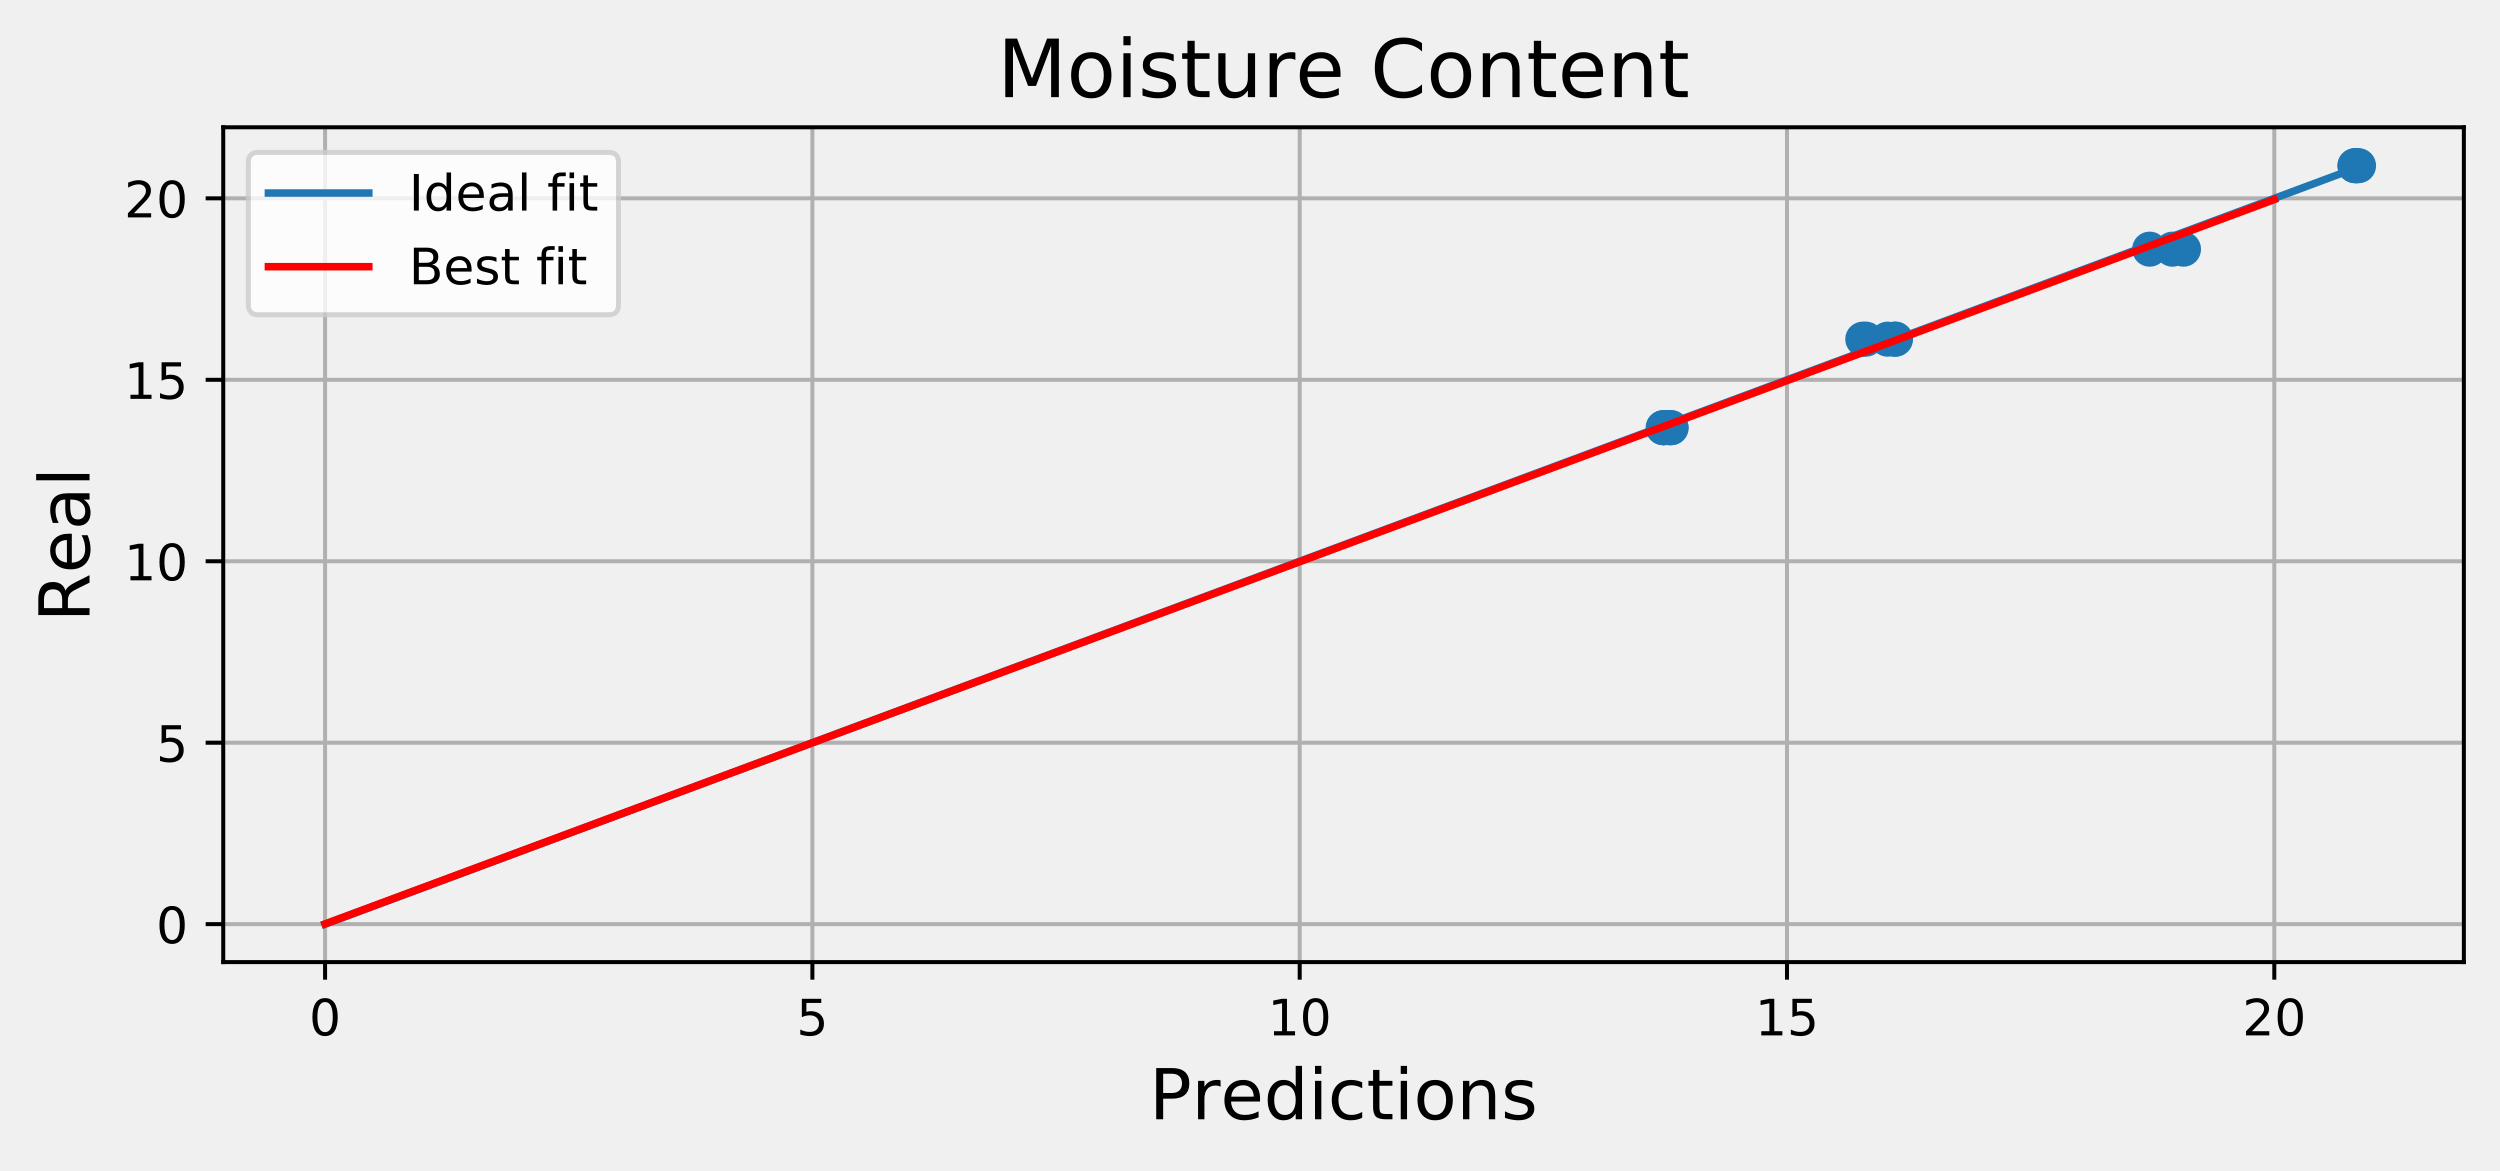
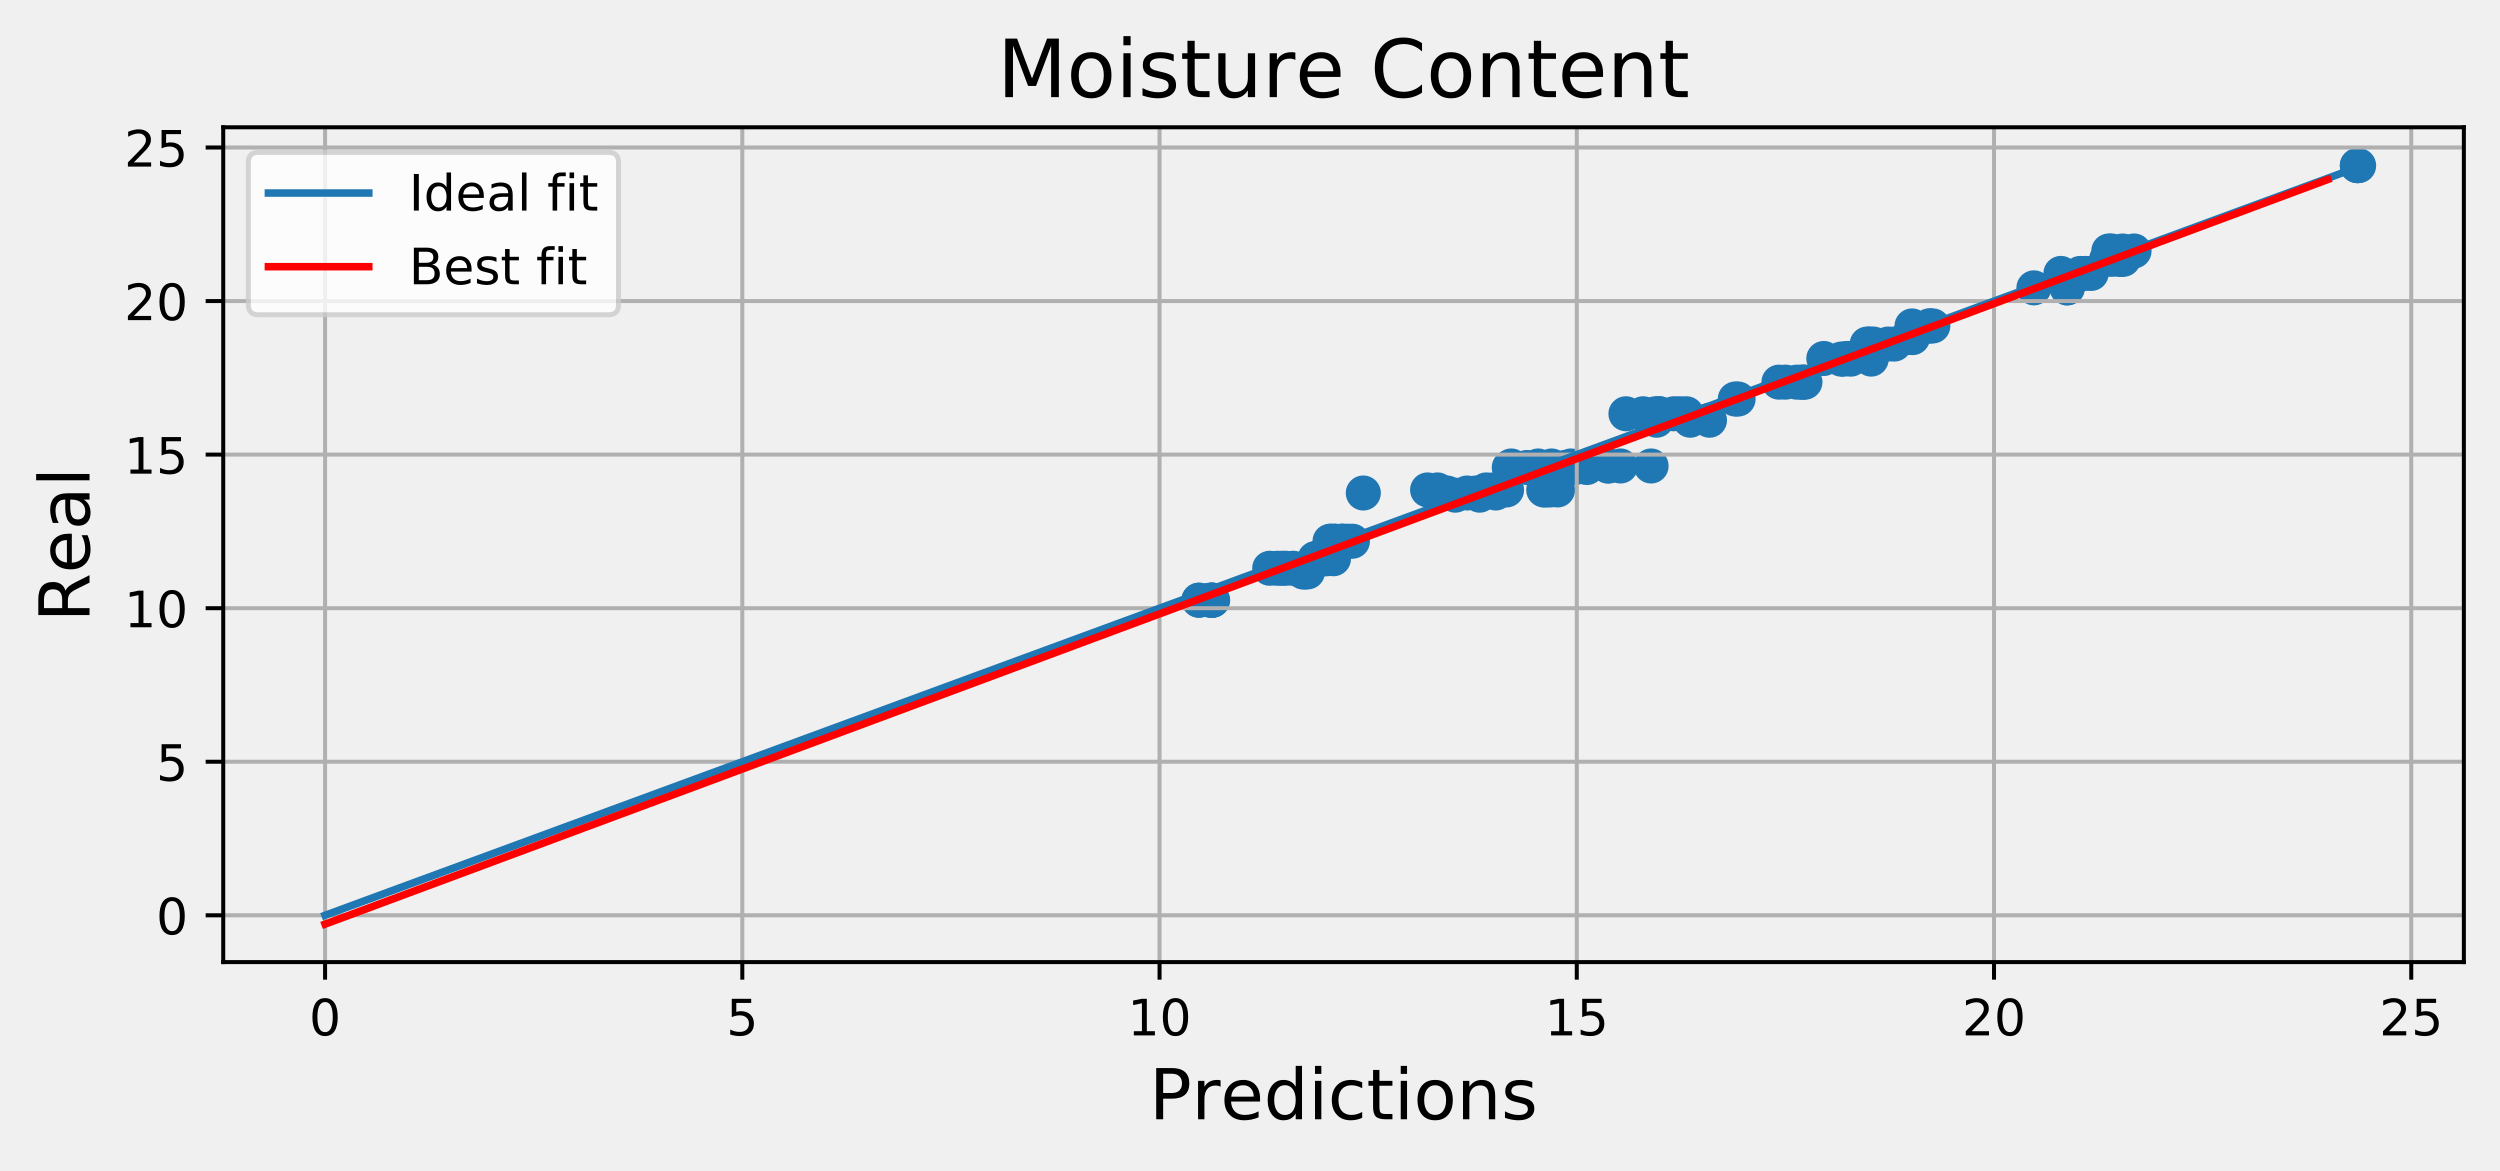
<svg xmlns="http://www.w3.org/2000/svg" xmlns:xlink="http://www.w3.org/1999/xlink" height="233.105pt" version="1.1" viewBox="0 0 498.074 233.105" width="498.074pt">
  <defs>
    <style type="text/css">
*{stroke-linecap:butt;stroke-linejoin:round;}
  </style>
  </defs>
  <g id="figure_1">
    <g id="patch_1">
      <path d="M 0 233.105  L 498.074 233.105  L 498.074 0  L 0 0  z " style="fill:none;" />
    </g>
    <g id="axes_1">
      <g id="patch_2">
        <path d="M 44.474 191.678  L 490.874 191.678  L 490.874 25.358  L 44.474 25.358  z " style="fill:none;" />
      </g>
      <g id="PathCollection_1">
        <defs>
-           <path d="M 0 3  C 0.796 3 1.559 2.684 2.121 2.121  C 2.684 1.559 3 0.796 3 0  C 3 -0.796 2.684 -1.559 2.121 -2.121  C 1.559 -2.684 0.796 -3 0 -3  C -0.796 -3 -1.559 -2.684 -2.121 -2.121  C -2.684 -1.559 -3 -0.796 -3 0  C -3 0.796 -2.684 1.559 -2.121 2.121  C -1.559 2.684 -0.796 3 0 3  z " id="m836389b87c" style="stroke:#1f77b4;" />
+           <path d="M 0 3  C 0.796 3 1.559 2.684 2.121 2.121  C 2.684 1.559 3 0.796 3 0  C 3 -0.796 2.684 -1.559 2.121 -2.121  C 1.559 -2.684 0.796 -3 0 -3  C -0.796 -3 -1.559 -2.684 -2.121 -2.121  C -2.684 -1.559 -3 -0.796 -3 0  C -3 0.796 -2.684 1.559 -2.121 2.121  C -1.559 2.684 -0.796 3 0 3  z " id="mac911f0e7f" style="stroke:#1f77b4;" />
        </defs>
-         <g clip-path="url(#p701a303191)">
-           <use style="fill:#1f77b4;stroke:#1f77b4;" x="376.066" xlink:href="#m836389b87c" y="67.571" />
-           <use style="fill:#1f77b4;stroke:#1f77b4;" x="371.751" xlink:href="#m836389b87c" y="67.571" />
-           <use style="fill:#1f77b4;stroke:#1f77b4;" x="331.427" xlink:href="#m836389b87c" y="85.212" />
-           <use style="fill:#1f77b4;stroke:#1f77b4;" x="371.126" xlink:href="#m836389b87c" y="67.571" />
-           <use style="fill:#1f77b4;stroke:#1f77b4;" x="331.491" xlink:href="#m836389b87c" y="85.212" />
-           <use style="fill:#1f77b4;stroke:#1f77b4;" x="432.794" xlink:href="#m836389b87c" y="49.64" />
-           <use style="fill:#1f77b4;stroke:#1f77b4;" x="428.282" xlink:href="#m836389b87c" y="49.64" />
-           <use style="fill:#1f77b4;stroke:#1f77b4;" x="332.452" xlink:href="#m836389b87c" y="85.212" />
-           <use style="fill:#1f77b4;stroke:#1f77b4;" x="377.517" xlink:href="#m836389b87c" y="67.571" />
-           <use style="fill:#1f77b4;stroke:#1f77b4;" x="469.555" xlink:href="#m836389b87c" y="33.011" />
-           <use style="fill:#1f77b4;stroke:#1f77b4;" x="331.35" xlink:href="#m836389b87c" y="85.212" />
-           <use style="fill:#1f77b4;stroke:#1f77b4;" x="435.016" xlink:href="#m836389b87c" y="49.64" />
-           <use style="fill:#1f77b4;stroke:#1f77b4;" x="332.919" xlink:href="#m836389b87c" y="85.212" />
-           <use style="fill:#1f77b4;stroke:#1f77b4;" x="377.645" xlink:href="#m836389b87c" y="67.571" />
-           <use style="fill:#1f77b4;stroke:#1f77b4;" x="469.163" xlink:href="#m836389b87c" y="33.011" />
-           <use style="fill:#1f77b4;stroke:#1f77b4;" x="469.223" xlink:href="#m836389b87c" y="33.011" />
-           <use style="fill:#1f77b4;stroke:#1f77b4;" x="469.888" xlink:href="#m836389b87c" y="33.011" />
-           <use style="fill:#1f77b4;stroke:#1f77b4;" x="332.907" xlink:href="#m836389b87c" y="85.212" />
+         <g clip-path="url(#pec7cb55c20)">
+           <use style="fill:#1f77b4;stroke:#1f77b4;" x="294.796" xlink:href="#mac911f0e7f" y="98.651" />
+           <use style="fill:#1f77b4;stroke:#1f77b4;" x="384.408" xlink:href="#mac911f0e7f" y="64.937" />
+           <use style="fill:#1f77b4;stroke:#1f77b4;" x="304.204" xlink:href="#mac911f0e7f" y="93.144" />
+           <use style="fill:#1f77b4;stroke:#1f77b4;" x="423.026" xlink:href="#mac911f0e7f" y="51.659" />
+           <use style="fill:#1f77b4;stroke:#1f77b4;" x="238.868" xlink:href="#mac911f0e7f" y="119.576" />
+           <use style="fill:#1f77b4;stroke:#1f77b4;" x="410.595" xlink:href="#mac911f0e7f" y="54.474" />
+           <use style="fill:#1f77b4;stroke:#1f77b4;" x="265.148" xlink:href="#mac911f0e7f" y="107.829" />
+           <use style="fill:#1f77b4;stroke:#1f77b4;" x="311.786" xlink:href="#mac911f0e7f" y="93.144" />
+           <use style="fill:#1f77b4;stroke:#1f77b4;" x="380.041" xlink:href="#mac911f0e7f" y="67.262" />
+           <use style="fill:#1f77b4;stroke:#1f77b4;" x="259.604" xlink:href="#mac911f0e7f" y="113.947" />
+           <use style="fill:#1f77b4;stroke:#1f77b4;" x="307.907" xlink:href="#mac911f0e7f" y="97.61" />
+           <use style="fill:#1f77b4;stroke:#1f77b4;" x="300.691" xlink:href="#mac911f0e7f" y="93.144" />
+           <use style="fill:#1f77b4;stroke:#1f77b4;" x="241.028" xlink:href="#mac911f0e7f" y="119.576" />
+           <use style="fill:#1f77b4;stroke:#1f77b4;" x="415.361" xlink:href="#mac911f0e7f" y="54.474" />
+           <use style="fill:#1f77b4;stroke:#1f77b4;" x="368.758" xlink:href="#mac911f0e7f" y="71.545" />
+           <use style="fill:#1f77b4;stroke:#1f77b4;" x="357.957" xlink:href="#mac911f0e7f" y="76.134" />
+           <use style="fill:#1f77b4;stroke:#1f77b4;" x="355.72" xlink:href="#mac911f0e7f" y="76.134" />
+           <use style="fill:#1f77b4;stroke:#1f77b4;" x="329.836" xlink:href="#mac911f0e7f" y="82.436" />
+           <use style="fill:#1f77b4;stroke:#1f77b4;" x="469.653" xlink:href="#mac911f0e7f" y="32.997" />
+           <use style="fill:#1f77b4;stroke:#1f77b4;" x="241.458" xlink:href="#mac911f0e7f" y="119.576" />
+           <use style="fill:#1f77b4;stroke:#1f77b4;" x="368.245" xlink:href="#mac911f0e7f" y="71.422" />
+           <use style="fill:#1f77b4;stroke:#1f77b4;" x="307.561" xlink:href="#mac911f0e7f" y="97.61" />
+           <use style="fill:#1f77b4;stroke:#1f77b4;" x="262.168" xlink:href="#mac911f0e7f" y="111.316" />
+           <use style="fill:#1f77b4;stroke:#1f77b4;" x="263.896" xlink:href="#mac911f0e7f" y="111.316" />
+           <use style="fill:#1f77b4;stroke:#1f77b4;" x="297.534" xlink:href="#mac911f0e7f" y="97.61" />
+           <use style="fill:#1f77b4;stroke:#1f77b4;" x="257.626" xlink:href="#mac911f0e7f" y="113.213" />
+           <use style="fill:#1f77b4;stroke:#1f77b4;" x="312.966" xlink:href="#mac911f0e7f" y="92.838" />
+           <use style="fill:#1f77b4;stroke:#1f77b4;" x="268.588" xlink:href="#mac911f0e7f" y="107.829" />
+           <use style="fill:#1f77b4;stroke:#1f77b4;" x="265.85" xlink:href="#mac911f0e7f" y="107.829" />
+           <use style="fill:#1f77b4;stroke:#1f77b4;" x="334.648" xlink:href="#mac911f0e7f" y="82.436" />
+           <use style="fill:#1f77b4;stroke:#1f77b4;" x="385.077" xlink:href="#mac911f0e7f" y="64.937" />
+           <use style="fill:#1f77b4;stroke:#1f77b4;" x="366.811" xlink:href="#mac911f0e7f" y="71.545" />
+           <use style="fill:#1f77b4;stroke:#1f77b4;" x="238.867" xlink:href="#mac911f0e7f" y="119.576" />
+           <use style="fill:#1f77b4;stroke:#1f77b4;" x="312.2" xlink:href="#mac911f0e7f" y="93.144" />
+           <use style="fill:#1f77b4;stroke:#1f77b4;" x="340.578" xlink:href="#mac911f0e7f" y="83.721" />
+           <use style="fill:#1f77b4;stroke:#1f77b4;" x="254.481" xlink:href="#mac911f0e7f" y="113.213" />
+           <use style="fill:#1f77b4;stroke:#1f77b4;" x="261.978" xlink:href="#mac911f0e7f" y="111.316" />
+           <use style="fill:#1f77b4;stroke:#1f77b4;" x="322.856" xlink:href="#mac911f0e7f" y="92.838" />
+           <use style="fill:#1f77b4;stroke:#1f77b4;" x="284.42" xlink:href="#mac911f0e7f" y="97.61" />
+           <use style="fill:#1f77b4;stroke:#1f77b4;" x="267.184" xlink:href="#mac911f0e7f" y="107.829" />
+           <use style="fill:#1f77b4;stroke:#1f77b4;" x="310.308" xlink:href="#mac911f0e7f" y="97.61" />
+           <use style="fill:#1f77b4;stroke:#1f77b4;" x="241.466" xlink:href="#mac911f0e7f" y="119.576" />
+           <use style="fill:#1f77b4;stroke:#1f77b4;" x="265.669" xlink:href="#mac911f0e7f" y="111.316" />
+           <use style="fill:#1f77b4;stroke:#1f77b4;" x="368.091" xlink:href="#mac911f0e7f" y="71.422" />
+           <use style="fill:#1f77b4;stroke:#1f77b4;" x="263.497" xlink:href="#mac911f0e7f" y="111.316" />
+           <use style="fill:#1f77b4;stroke:#1f77b4;" x="266.038" xlink:href="#mac911f0e7f" y="107.829" />
+           <use style="fill:#1f77b4;stroke:#1f77b4;" x="241.469" xlink:href="#mac911f0e7f" y="119.576" />
+           <use style="fill:#1f77b4;stroke:#1f77b4;" x="371.993" xlink:href="#mac911f0e7f" y="68.547" />
+           <use style="fill:#1f77b4;stroke:#1f77b4;" x="320.495" xlink:href="#mac911f0e7f" y="92.838" />
+           <use style="fill:#1f77b4;stroke:#1f77b4;" x="259.883" xlink:href="#mac911f0e7f" y="113.947" />
+           <use style="fill:#1f77b4;stroke:#1f77b4;" x="422.521" xlink:href="#mac911f0e7f" y="51.659" />
+           <use style="fill:#1f77b4;stroke:#1f77b4;" x="328.942" xlink:href="#mac911f0e7f" y="92.838" />
+           <use style="fill:#1f77b4;stroke:#1f77b4;" x="288.274" xlink:href="#mac911f0e7f" y="98.222" />
+           <use style="fill:#1f77b4;stroke:#1f77b4;" x="469.65" xlink:href="#mac911f0e7f" y="32.997" />
+           <use style="fill:#1f77b4;stroke:#1f77b4;" x="414.447" xlink:href="#mac911f0e7f" y="54.474" />
+           <use style="fill:#1f77b4;stroke:#1f77b4;" x="316.16" xlink:href="#mac911f0e7f" y="93.144" />
+           <use style="fill:#1f77b4;stroke:#1f77b4;" x="309.131" xlink:href="#mac911f0e7f" y="92.838" />
+           <use style="fill:#1f77b4;stroke:#1f77b4;" x="330.624" xlink:href="#mac911f0e7f" y="82.436" />
+           <use style="fill:#1f77b4;stroke:#1f77b4;" x="313.812" xlink:href="#mac911f0e7f" y="93.144" />
+           <use style="fill:#1f77b4;stroke:#1f77b4;" x="260.498" xlink:href="#mac911f0e7f" y="113.947" />
+           <use style="fill:#1f77b4;stroke:#1f77b4;" x="320.324" xlink:href="#mac911f0e7f" y="92.838" />
+           <use style="fill:#1f77b4;stroke:#1f77b4;" x="271.61" xlink:href="#mac911f0e7f" y="98.222" />
+           <use style="fill:#1f77b4;stroke:#1f77b4;" x="363.357" xlink:href="#mac911f0e7f" y="71.422" />
+           <use style="fill:#1f77b4;stroke:#1f77b4;" x="405.215" xlink:href="#mac911f0e7f" y="57.349" />
+           <use style="fill:#1f77b4;stroke:#1f77b4;" x="373.24" xlink:href="#mac911f0e7f" y="68.547" />
+           <use style="fill:#1f77b4;stroke:#1f77b4;" x="411.899" xlink:href="#mac911f0e7f" y="57.349" />
+           <use style="fill:#1f77b4;stroke:#1f77b4;" x="422.363" xlink:href="#mac911f0e7f" y="51.659" />
+           <use style="fill:#1f77b4;stroke:#1f77b4;" x="300.148" xlink:href="#mac911f0e7f" y="97.61" />
+           <use style="fill:#1f77b4;stroke:#1f77b4;" x="330.555" xlink:href="#mac911f0e7f" y="82.436" />
+           <use style="fill:#1f77b4;stroke:#1f77b4;" x="411.815" xlink:href="#mac911f0e7f" y="57.349" />
+           <use style="fill:#1f77b4;stroke:#1f77b4;" x="308.835" xlink:href="#mac911f0e7f" y="93.144" />
+           <use style="fill:#1f77b4;stroke:#1f77b4;" x="422.889" xlink:href="#mac911f0e7f" y="50.007" />
+           <use style="fill:#1f77b4;stroke:#1f77b4;" x="292.286" xlink:href="#mac911f0e7f" y="98.222" />
+           <use style="fill:#1f77b4;stroke:#1f77b4;" x="416.628" xlink:href="#mac911f0e7f" y="54.474" />
+           <use style="fill:#1f77b4;stroke:#1f77b4;" x="252.964" xlink:href="#mac911f0e7f" y="113.213" />
+           <use style="fill:#1f77b4;stroke:#1f77b4;" x="256.165" xlink:href="#mac911f0e7f" y="113.213" />
+           <use style="fill:#1f77b4;stroke:#1f77b4;" x="297.997" xlink:href="#mac911f0e7f" y="98.222" />
+           <use style="fill:#1f77b4;stroke:#1f77b4;" x="330.041" xlink:href="#mac911f0e7f" y="83.721" />
+           <use style="fill:#1f77b4;stroke:#1f77b4;" x="420.869" xlink:href="#mac911f0e7f" y="51.659" />
+           <use style="fill:#1f77b4;stroke:#1f77b4;" x="262.126" xlink:href="#mac911f0e7f" y="111.316" />
+           <use style="fill:#1f77b4;stroke:#1f77b4;" x="264.976" xlink:href="#mac911f0e7f" y="107.829" />
+           <use style="fill:#1f77b4;stroke:#1f77b4;" x="359.598" xlink:href="#mac911f0e7f" y="76.134" />
+           <use style="fill:#1f77b4;stroke:#1f77b4;" x="381.042" xlink:href="#mac911f0e7f" y="67.262" />
+           <use style="fill:#1f77b4;stroke:#1f77b4;" x="296.107" xlink:href="#mac911f0e7f" y="97.61" />
+           <use style="fill:#1f77b4;stroke:#1f77b4;" x="323.934" xlink:href="#mac911f0e7f" y="82.436" />
+           <use style="fill:#1f77b4;stroke:#1f77b4;" x="289.942" xlink:href="#mac911f0e7f" y="98.651" />
+           <use style="fill:#1f77b4;stroke:#1f77b4;" x="241.6" xlink:href="#mac911f0e7f" y="119.576" />
+           <use style="fill:#1f77b4;stroke:#1f77b4;" x="306.442" xlink:href="#mac911f0e7f" y="92.838" />
+           <use style="fill:#1f77b4;stroke:#1f77b4;" x="287.124" xlink:href="#mac911f0e7f" y="98.222" />
+           <use style="fill:#1f77b4;stroke:#1f77b4;" x="377.4" xlink:href="#mac911f0e7f" y="68.547" />
+           <use style="fill:#1f77b4;stroke:#1f77b4;" x="425.166" xlink:href="#mac911f0e7f" y="50.007" />
+           <use style="fill:#1f77b4;stroke:#1f77b4;" x="262.511" xlink:href="#mac911f0e7f" y="111.316" />
+           <use style="fill:#1f77b4;stroke:#1f77b4;" x="264.452" xlink:href="#mac911f0e7f" y="111.316" />
+           <use style="fill:#1f77b4;stroke:#1f77b4;" x="419.702" xlink:href="#mac911f0e7f" y="51.659" />
+           <use style="fill:#1f77b4;stroke:#1f77b4;" x="263.556" xlink:href="#mac911f0e7f" y="111.316" />
+           <use style="fill:#1f77b4;stroke:#1f77b4;" x="469.905" xlink:href="#mac911f0e7f" y="32.997" />
+           <use style="fill:#1f77b4;stroke:#1f77b4;" x="384.454" xlink:href="#mac911f0e7f" y="64.937" />
+           <use style="fill:#1f77b4;stroke:#1f77b4;" x="346.277" xlink:href="#mac911f0e7f" y="79.499" />
+           <use style="fill:#1f77b4;stroke:#1f77b4;" x="294.091" xlink:href="#mac911f0e7f" y="98.222" />
+           <use style="fill:#1f77b4;stroke:#1f77b4;" x="267.424" xlink:href="#mac911f0e7f" y="107.829" />
+           <use style="fill:#1f77b4;stroke:#1f77b4;" x="420.676" xlink:href="#mac911f0e7f" y="50.007" />
+           <use style="fill:#1f77b4;stroke:#1f77b4;" x="308.905" xlink:href="#mac911f0e7f" y="97.61" />
+           <use style="fill:#1f77b4;stroke:#1f77b4;" x="372.467" xlink:href="#mac911f0e7f" y="68.547" />
+           <use style="fill:#1f77b4;stroke:#1f77b4;" x="301.088" xlink:href="#mac911f0e7f" y="92.838" />
+           <use style="fill:#1f77b4;stroke:#1f77b4;" x="345.718" xlink:href="#mac911f0e7f" y="79.499" />
+           <use style="fill:#1f77b4;stroke:#1f77b4;" x="420.142" xlink:href="#mac911f0e7f" y="50.007" />
+           <use style="fill:#1f77b4;stroke:#1f77b4;" x="327.351" xlink:href="#mac911f0e7f" y="82.436" />
+           <use style="fill:#1f77b4;stroke:#1f77b4;" x="359.283" xlink:href="#mac911f0e7f" y="76.134" />
+           <use style="fill:#1f77b4;stroke:#1f77b4;" x="286.4" xlink:href="#mac911f0e7f" y="97.61" />
+           <use style="fill:#1f77b4;stroke:#1f77b4;" x="269.444" xlink:href="#mac911f0e7f" y="107.829" />
+           <use style="fill:#1f77b4;stroke:#1f77b4;" x="367.305" xlink:href="#mac911f0e7f" y="71.545" />
+           <use style="fill:#1f77b4;stroke:#1f77b4;" x="376.15" xlink:href="#mac911f0e7f" y="68.547" />
+           <use style="fill:#1f77b4;stroke:#1f77b4;" x="267.784" xlink:href="#mac911f0e7f" y="107.829" />
+           <use style="fill:#1f77b4;stroke:#1f77b4;" x="354.421" xlink:href="#mac911f0e7f" y="76.134" />
+           <use style="fill:#1f77b4;stroke:#1f77b4;" x="358.935" xlink:href="#mac911f0e7f" y="76.134" />
+           <use style="fill:#1f77b4;stroke:#1f77b4;" x="372.796" xlink:href="#mac911f0e7f" y="71.545" />
+           <use style="fill:#1f77b4;stroke:#1f77b4;" x="335.977" xlink:href="#mac911f0e7f" y="82.436" />
+           <use style="fill:#1f77b4;stroke:#1f77b4;" x="255.433" xlink:href="#mac911f0e7f" y="113.213" />
+           <use style="fill:#1f77b4;stroke:#1f77b4;" x="336.734" xlink:href="#mac911f0e7f" y="83.721" />
+           <use style="fill:#1f77b4;stroke:#1f77b4;" x="333.471" xlink:href="#mac911f0e7f" y="82.436" />
+           <use style="fill:#1f77b4;stroke:#1f77b4;" x="380.932" xlink:href="#mac911f0e7f" y="64.937" />
        </g>
      </g>
      <g id="matplotlib.axis_1">
        <g id="xtick_1">
          <g id="line2d_1">
-             <path clip-path="url(#p701a303191)" d="M 64.765 191.678  L 64.765 25.358  " style="fill:none;stroke:#b0b0b0;stroke-linecap:square;stroke-width:0.8;" />
+             <path clip-path="url(#pec7cb55c20)" d="M 64.765 191.678  L 64.765 25.358  " style="fill:none;stroke:#b0b0b0;stroke-linecap:square;stroke-width:0.8;" />
          </g>
          <g id="line2d_2">
            <defs>
-               <path d="M 0 0  L 0 3.5  " id="m2ed259e91d" style="stroke:#000000;stroke-width:0.8;" />
-             </defs>
-             <g>
-               <use style="stroke:#000000;stroke-width:0.8;" x="64.765" xlink:href="#m2ed259e91d" y="191.678" />
+               <path d="M 0 0  L 0 3.5  " id="m4702dd2e65" style="stroke:#000000;stroke-width:0.8;" />
+             </defs>
+             <g>
+               <use style="stroke:#000000;stroke-width:0.8;" x="64.765" xlink:href="#m4702dd2e65" y="191.678" />
            </g>
          </g>
          <g id="text_1">
            <defs>
              <path d="M 31.781 66.406  Q 24.172 66.406 20.328 58.906  Q 16.5 51.422 16.5 36.375  Q 16.5 21.391 20.328 13.891  Q 24.172 6.391 31.781 6.391  Q 39.453 6.391 43.281 13.891  Q 47.125 21.391 47.125 36.375  Q 47.125 51.422 43.281 58.906  Q 39.453 66.406 31.781 66.406  z M 31.781 74.219  Q 44.047 74.219 50.516 64.516  Q 56.984 54.828 56.984 36.375  Q 56.984 17.969 50.516 8.266  Q 44.047 -1.422 31.781 -1.422  Q 19.531 -1.422 13.062 8.266  Q 6.594 17.969 6.594 36.375  Q 6.594 54.828 13.062 64.516  Q 19.531 74.219 31.781 74.219  z " id="DejaVuSans-48" />
            </defs>
            <g transform="translate(61.58403 206.2759)scale(0.1 -0.1)">
              <use xlink:href="#DejaVuSans-48" />
            </g>
          </g>
        </g>
        <g id="xtick_2">
          <g id="line2d_3">
-             <path clip-path="url(#p701a303191)" d="M 161.851 191.678  L 161.851 25.358  " style="fill:none;stroke:#b0b0b0;stroke-linecap:square;stroke-width:0.8;" />
+             <path clip-path="url(#pec7cb55c20)" d="M 147.891 191.678  L 147.891 25.358  " style="fill:none;stroke:#b0b0b0;stroke-linecap:square;stroke-width:0.8;" />
          </g>
          <g id="line2d_4">
            <g>
-               <use style="stroke:#000000;stroke-width:0.8;" x="161.851" xlink:href="#m2ed259e91d" y="191.678" />
+               <use style="stroke:#000000;stroke-width:0.8;" x="147.891" xlink:href="#m4702dd2e65" y="191.678" />
            </g>
          </g>
          <g id="text_2">
            <defs>
              <path d="M 10.797 72.906  L 49.516 72.906  L 49.516 64.594  L 19.828 64.594  L 19.828 46.734  Q 21.969 47.469 24.109 47.828  Q 26.266 48.188 28.422 48.188  Q 40.625 48.188 47.75 41.5  Q 54.891 34.812 54.891 23.391  Q 54.891 11.625 47.562 5.094  Q 40.234 -1.422 26.906 -1.422  Q 22.312 -1.422 17.547 -0.641  Q 12.797 0.141 7.719 1.703  L 7.719 11.625  Q 12.109 9.234 16.797 8.062  Q 21.484 6.891 26.703 6.891  Q 35.156 6.891 40.078 11.328  Q 45.016 15.766 45.016 23.391  Q 45.016 31 40.078 35.438  Q 35.156 39.891 26.703 39.891  Q 22.75 39.891 18.812 39.016  Q 14.891 38.141 10.797 36.281  z " id="DejaVuSans-53" />
            </defs>
-             <g transform="translate(158.6697 206.2759)scale(0.1 -0.1)">
+             <g transform="translate(144.7094 206.2759)scale(0.1 -0.1)">
              <use xlink:href="#DejaVuSans-53" />
            </g>
          </g>
        </g>
        <g id="xtick_3">
          <g id="line2d_5">
-             <path clip-path="url(#p701a303191)" d="M 258.937 191.678  L 258.937 25.358  " style="fill:none;stroke:#b0b0b0;stroke-linecap:square;stroke-width:0.8;" />
+             <path clip-path="url(#pec7cb55c20)" d="M 231.016 191.678  L 231.016 25.358  " style="fill:none;stroke:#b0b0b0;stroke-linecap:square;stroke-width:0.8;" />
          </g>
          <g id="line2d_6">
            <g>
-               <use style="stroke:#000000;stroke-width:0.8;" x="258.937" xlink:href="#m2ed259e91d" y="191.678" />
+               <use style="stroke:#000000;stroke-width:0.8;" x="231.016" xlink:href="#m4702dd2e65" y="191.678" />
            </g>
          </g>
          <g id="text_3">
            <defs>
              <path d="M 12.406 8.297  L 28.516 8.297  L 28.516 63.922  L 10.984 60.406  L 10.984 69.391  L 28.422 72.906  L 38.281 72.906  L 38.281 8.297  L 54.391 8.297  L 54.391 0  L 12.406 0  z " id="DejaVuSans-49" />
            </defs>
-             <g transform="translate(252.5742 206.2759)scale(0.1 -0.1)">
+             <g transform="translate(224.6536 206.2759)scale(0.1 -0.1)">
              <use xlink:href="#DejaVuSans-49" />
              <use x="63.623" xlink:href="#DejaVuSans-48" />
            </g>
          </g>
        </g>
        <g id="xtick_4">
          <g id="line2d_7">
-             <path clip-path="url(#p701a303191)" d="M 356.022 191.678  L 356.022 25.358  " style="fill:none;stroke:#b0b0b0;stroke-linecap:square;stroke-width:0.8;" />
+             <path clip-path="url(#pec7cb55c20)" d="M 314.141 191.678  L 314.141 25.358  " style="fill:none;stroke:#b0b0b0;stroke-linecap:square;stroke-width:0.8;" />
          </g>
          <g id="line2d_8">
            <g>
-               <use style="stroke:#000000;stroke-width:0.8;" x="356.022" xlink:href="#m2ed259e91d" y="191.678" />
+               <use style="stroke:#000000;stroke-width:0.8;" x="314.141" xlink:href="#m4702dd2e65" y="191.678" />
            </g>
          </g>
          <g id="text_4">
-             <g transform="translate(349.6599 206.2759)scale(0.1 -0.1)">
+             <g transform="translate(307.779 206.2759)scale(0.1 -0.1)">
              <use xlink:href="#DejaVuSans-49" />
              <use x="63.623" xlink:href="#DejaVuSans-53" />
            </g>
          </g>
        </g>
        <g id="xtick_5">
          <g id="line2d_9">
-             <path clip-path="url(#p701a303191)" d="M 453.108 191.678  L 453.108 25.358  " style="fill:none;stroke:#b0b0b0;stroke-linecap:square;stroke-width:0.8;" />
+             <path clip-path="url(#pec7cb55c20)" d="M 397.267 191.678  L 397.267 25.358  " style="fill:none;stroke:#b0b0b0;stroke-linecap:square;stroke-width:0.8;" />
          </g>
          <g id="line2d_10">
            <g>
-               <use style="stroke:#000000;stroke-width:0.8;" x="453.108" xlink:href="#m2ed259e91d" y="191.678" />
+               <use style="stroke:#000000;stroke-width:0.8;" x="397.267" xlink:href="#m4702dd2e65" y="191.678" />
            </g>
          </g>
          <g id="text_5">
            <defs>
              <path d="M 19.188 8.297  L 53.609 8.297  L 53.609 0  L 7.328 0  L 7.328 8.297  Q 12.938 14.109 22.625 23.891  Q 32.328 33.688 34.812 36.531  Q 39.547 41.844 41.422 45.531  Q 43.312 49.219 43.312 52.781  Q 43.312 58.594 39.234 62.25  Q 35.156 65.922 28.609 65.922  Q 23.969 65.922 18.812 64.312  Q 13.672 62.703 7.812 59.422  L 7.812 69.391  Q 13.766 71.781 18.938 73  Q 24.125 74.219 28.422 74.219  Q 39.75 74.219 46.484 68.547  Q 53.219 62.891 53.219 53.422  Q 53.219 48.922 51.531 44.891  Q 49.859 40.875 45.406 35.406  Q 44.188 33.984 37.641 27.219  Q 31.109 20.453 19.188 8.297  z " id="DejaVuSans-50" />
            </defs>
-             <g transform="translate(446.7455 206.2759)scale(0.1 -0.1)">
+             <g transform="translate(390.9044 206.2759)scale(0.1 -0.1)">
              <use xlink:href="#DejaVuSans-50" />
              <use x="63.623" xlink:href="#DejaVuSans-48" />
            </g>
          </g>
        </g>
-         <g id="text_6">
+         <g id="xtick_6">
+           <g id="line2d_11">
+             <path clip-path="url(#pec7cb55c20)" d="M 480.392 191.678  L 480.392 25.358  " style="fill:none;stroke:#b0b0b0;stroke-linecap:square;stroke-width:0.8;" />
+           </g>
+           <g id="line2d_12">
+             <g>
+               <use style="stroke:#000000;stroke-width:0.8;" x="480.392" xlink:href="#m4702dd2e65" y="191.678" />
+             </g>
+           </g>
+           <g id="text_6">
+             <g transform="translate(474.0298 206.2759)scale(0.1 -0.1)">
+               <use xlink:href="#DejaVuSans-50" />
+               <use x="63.623" xlink:href="#DejaVuSans-53" />
+             </g>
+           </g>
+         </g>
+         <g id="text_7">
          <defs>
            <path d="M 19.672 64.797  L 19.672 37.406  L 32.078 37.406  Q 38.969 37.406 42.719 40.969  Q 46.484 44.531 46.484 51.125  Q 46.484 57.672 42.719 61.234  Q 38.969 64.797 32.078 64.797  z M 9.812 72.906  L 32.078 72.906  Q 44.344 72.906 50.609 67.359  Q 56.891 61.812 56.891 51.125  Q 56.891 40.328 50.609 34.812  Q 44.344 29.297 32.078 29.297  L 19.672 29.297  L 19.672 0  L 9.812 0  z " id="DejaVuSans-80" />
            <path d="M 41.109 46.297  Q 39.594 47.172 37.812 47.578  Q 36.031 48 33.891 48  Q 26.266 48 22.188 43.047  Q 18.109 38.094 18.109 28.812  L 18.109 0  L 9.078 0  L 9.078 54.688  L 18.109 54.688  L 18.109 46.188  Q 20.953 51.172 25.484 53.578  Q 30.031 56 36.531 56  Q 37.453 56 38.578 55.875  Q 39.703 55.766 41.062 55.516  z " id="DejaVuSans-114" />
            <path d="M 56.203 29.594  L 56.203 25.203  L 14.891 25.203  Q 15.484 15.922 20.484 11.062  Q 25.484 6.203 34.422 6.203  Q 39.594 6.203 44.453 7.469  Q 49.312 8.734 54.109 11.281  L 54.109 2.781  Q 49.266 0.734 44.188 -0.344  Q 39.109 -1.422 33.891 -1.422  Q 20.797 -1.422 13.156 6.188  Q 5.516 13.812 5.516 26.812  Q 5.516 40.234 12.766 48.109  Q 20.016 56 32.328 56  Q 43.359 56 49.781 48.891  Q 56.203 41.797 56.203 29.594  z M 47.219 32.234  Q 47.125 39.594 43.094 43.984  Q 39.062 48.391 32.422 48.391  Q 24.906 48.391 20.391 44.141  Q 15.875 39.891 15.188 32.172  z " id="DejaVuSans-101" />
            <path d="M 45.406 46.391  L 45.406 75.984  L 54.391 75.984  L 54.391 0  L 45.406 0  L 45.406 8.203  Q 42.578 3.328 38.25 0.953  Q 33.938 -1.422 27.875 -1.422  Q 17.969 -1.422 11.734 6.484  Q 5.516 14.406 5.516 27.297  Q 5.516 40.188 11.734 48.094  Q 17.969 56 27.875 56  Q 33.938 56 38.25 53.625  Q 42.578 51.266 45.406 46.391  z M 14.797 27.297  Q 14.797 17.391 18.875 11.75  Q 22.953 6.109 30.078 6.109  Q 37.203 6.109 41.297 11.75  Q 45.406 17.391 45.406 27.297  Q 45.406 37.203 41.297 42.844  Q 37.203 48.484 30.078 48.484  Q 22.953 48.484 18.875 42.844  Q 14.797 37.203 14.797 27.297  z " id="DejaVuSans-100" />
            <path d="M 9.422 54.688  L 18.406 54.688  L 18.406 0  L 9.422 0  z M 9.422 75.984  L 18.406 75.984  L 18.406 64.594  L 9.422 64.594  z " id="DejaVuSans-105" />
            <path d="M 48.781 52.594  L 48.781 44.188  Q 44.969 46.297 41.141 47.344  Q 37.312 48.391 33.406 48.391  Q 24.656 48.391 19.812 42.844  Q 14.984 37.312 14.984 27.297  Q 14.984 17.281 19.812 11.734  Q 24.656 6.203 33.406 6.203  Q 37.312 6.203 41.141 7.25  Q 44.969 8.297 48.781 10.406  L 48.781 2.094  Q 45.016 0.344 40.984 -0.531  Q 36.969 -1.422 32.422 -1.422  Q 20.062 -1.422 12.781 6.344  Q 5.516 14.109 5.516 27.297  Q 5.516 40.672 12.859 48.328  Q 20.219 56 33.016 56  Q 37.156 56 41.109 55.141  Q 45.062 54.297 48.781 52.594  z " id="DejaVuSans-99" />
            <path d="M 18.312 70.219  L 18.312 54.688  L 36.812 54.688  L 36.812 47.703  L 18.312 47.703  L 18.312 18.016  Q 18.312 11.328 20.141 9.422  Q 21.969 7.516 27.594 7.516  L 36.812 7.516  L 36.812 0  L 27.594 0  Q 17.188 0 13.234 3.875  Q 9.281 7.766 9.281 18.016  L 9.281 47.703  L 2.688 47.703  L 2.688 54.688  L 9.281 54.688  L 9.281 70.219  z " id="DejaVuSans-116" />
            <path d="M 30.609 48.391  Q 23.391 48.391 19.188 42.75  Q 14.984 37.109 14.984 27.297  Q 14.984 17.484 19.156 11.844  Q 23.344 6.203 30.609 6.203  Q 37.797 6.203 41.984 11.859  Q 46.188 17.531 46.188 27.297  Q 46.188 37.016 41.984 42.703  Q 37.797 48.391 30.609 48.391  z M 30.609 56  Q 42.328 56 49.016 48.375  Q 55.719 40.766 55.719 27.297  Q 55.719 13.875 49.016 6.219  Q 42.328 -1.422 30.609 -1.422  Q 18.844 -1.422 12.172 6.219  Q 5.516 13.875 5.516 27.297  Q 5.516 40.766 12.172 48.375  Q 18.844 56 30.609 56  z " id="DejaVuSans-111" />
            <path d="M 54.891 33.016  L 54.891 0  L 45.906 0  L 45.906 32.719  Q 45.906 40.484 42.875 44.328  Q 39.844 48.188 33.797 48.188  Q 26.516 48.188 22.312 43.547  Q 18.109 38.922 18.109 30.906  L 18.109 0  L 9.078 0  L 9.078 54.688  L 18.109 54.688  L 18.109 46.188  Q 21.344 51.125 25.703 53.562  Q 30.078 56 35.797 56  Q 45.219 56 50.047 50.172  Q 54.891 44.344 54.891 33.016  z " id="DejaVuSans-110" />
            <path d="M 44.281 53.078  L 44.281 44.578  Q 40.484 46.531 36.375 47.5  Q 32.281 48.484 27.875 48.484  Q 21.188 48.484 17.844 46.438  Q 14.5 44.391 14.5 40.281  Q 14.5 37.156 16.891 35.375  Q 19.281 33.594 26.516 31.984  L 29.594 31.297  Q 39.156 29.25 43.188 25.516  Q 47.219 21.781 47.219 15.094  Q 47.219 7.469 41.188 3.016  Q 35.156 -1.422 24.609 -1.422  Q 20.219 -1.422 15.453 -0.562  Q 10.688 0.297 5.422 2  L 5.422 11.281  Q 10.406 8.688 15.234 7.391  Q 20.062 6.109 24.812 6.109  Q 31.156 6.109 34.562 8.281  Q 37.984 10.453 37.984 14.406  Q 37.984 18.062 35.516 20.016  Q 33.062 21.969 24.703 23.781  L 21.578 24.516  Q 13.234 26.266 9.516 29.906  Q 5.812 33.547 5.812 39.891  Q 5.812 47.609 11.281 51.797  Q 16.75 56 26.812 56  Q 31.781 56 36.172 55.266  Q 40.578 54.547 44.281 53.078  z " id="DejaVuSans-115" />
          </defs>
          <g transform="translate(228.9797 222.9934)scale(0.14 -0.14)">
            <use xlink:href="#DejaVuSans-80" />
            <use x="60.287" xlink:href="#DejaVuSans-114" />
            <use x="101.369" xlink:href="#DejaVuSans-101" />
            <use x="162.893" xlink:href="#DejaVuSans-100" />
            <use x="226.369" xlink:href="#DejaVuSans-105" />
            <use x="254.152" xlink:href="#DejaVuSans-99" />
            <use x="309.133" xlink:href="#DejaVuSans-116" />
            <use x="348.342" xlink:href="#DejaVuSans-105" />
            <use x="376.125" xlink:href="#DejaVuSans-111" />
            <use x="437.307" xlink:href="#DejaVuSans-110" />
            <use x="500.686" xlink:href="#DejaVuSans-115" />
          </g>
        </g>
      </g>
      <g id="matplotlib.axis_2">
        <g id="ytick_1">
-           <g id="line2d_11">
-             <path clip-path="url(#p701a303191)" d="M 44.474 184.118  L 490.874 184.118  " style="fill:none;stroke:#b0b0b0;stroke-linecap:square;stroke-width:0.8;" />
-           </g>
-           <g id="line2d_12">
-             <defs>
-               <path d="M 0 0  L -3.5 0  " id="m758dc09694" style="stroke:#000000;stroke-width:0.8;" />
-             </defs>
-             <g>
-               <use style="stroke:#000000;stroke-width:0.8;" x="44.474" xlink:href="#m758dc09694" y="184.118" />
-             </g>
-           </g>
-           <g id="text_7">
-             <g transform="translate(31.11188 187.9167)scale(0.1 -0.1)">
+           <g id="line2d_13">
+             <path clip-path="url(#pec7cb55c20)" d="M 44.474 182.354  L 490.874 182.354  " style="fill:none;stroke:#b0b0b0;stroke-linecap:square;stroke-width:0.8;" />
+           </g>
+           <g id="line2d_14">
+             <defs>
+               <path d="M 0 0  L -3.5 0  " id="m180e47cb2c" style="stroke:#000000;stroke-width:0.8;" />
+             </defs>
+             <g>
+               <use style="stroke:#000000;stroke-width:0.8;" x="44.474" xlink:href="#m180e47cb2c" y="182.354" />
+             </g>
+           </g>
+           <g id="text_8">
+             <g transform="translate(31.11188 186.1534)scale(0.1 -0.1)">
              <use xlink:href="#DejaVuSans-48" />
            </g>
          </g>
        </g>
        <g id="ytick_2">
-           <g id="line2d_13">
-             <path clip-path="url(#p701a303191)" d="M 44.474 147.968  L 490.874 147.968  " style="fill:none;stroke:#b0b0b0;stroke-linecap:square;stroke-width:0.8;" />
-           </g>
-           <g id="line2d_14">
-             <g>
-               <use style="stroke:#000000;stroke-width:0.8;" x="44.474" xlink:href="#m758dc09694" y="147.968" />
-             </g>
-           </g>
-           <g id="text_8">
-             <g transform="translate(31.11188 151.7669)scale(0.1 -0.1)">
+           <g id="line2d_15">
+             <path clip-path="url(#pec7cb55c20)" d="M 44.474 151.761  L 490.874 151.761  " style="fill:none;stroke:#b0b0b0;stroke-linecap:square;stroke-width:0.8;" />
+           </g>
+           <g id="line2d_16">
+             <g>
+               <use style="stroke:#000000;stroke-width:0.8;" x="44.474" xlink:href="#m180e47cb2c" y="151.761" />
+             </g>
+           </g>
+           <g id="text_9">
+             <g transform="translate(31.11188 155.56)scale(0.1 -0.1)">
              <use xlink:href="#DejaVuSans-53" />
            </g>
          </g>
        </g>
        <g id="ytick_3">
-           <g id="line2d_15">
-             <path clip-path="url(#p701a303191)" d="M 44.474 111.818  L 490.874 111.818  " style="fill:none;stroke:#b0b0b0;stroke-linecap:square;stroke-width:0.8;" />
-           </g>
-           <g id="line2d_16">
-             <g>
-               <use style="stroke:#000000;stroke-width:0.8;" x="44.474" xlink:href="#m758dc09694" y="111.818" />
-             </g>
-           </g>
-           <g id="text_9">
-             <g transform="translate(24.74938 115.6171)scale(0.1 -0.1)">
+           <g id="line2d_17">
+             <path clip-path="url(#pec7cb55c20)" d="M 44.474 121.167  L 490.874 121.167  " style="fill:none;stroke:#b0b0b0;stroke-linecap:square;stroke-width:0.8;" />
+           </g>
+           <g id="line2d_18">
+             <g>
+               <use style="stroke:#000000;stroke-width:0.8;" x="44.474" xlink:href="#m180e47cb2c" y="121.167" />
+             </g>
+           </g>
+           <g id="text_10">
+             <g transform="translate(24.74938 124.9665)scale(0.1 -0.1)">
              <use xlink:href="#DejaVuSans-49" />
              <use x="63.623" xlink:href="#DejaVuSans-48" />
            </g>
          </g>
        </g>
        <g id="ytick_4">
-           <g id="line2d_17">
-             <path clip-path="url(#p701a303191)" d="M 44.474 75.668  L 490.874 75.668  " style="fill:none;stroke:#b0b0b0;stroke-linecap:square;stroke-width:0.8;" />
-           </g>
-           <g id="line2d_18">
-             <g>
-               <use style="stroke:#000000;stroke-width:0.8;" x="44.474" xlink:href="#m758dc09694" y="75.668" />
-             </g>
-           </g>
-           <g id="text_10">
-             <g transform="translate(24.74938 79.46736)scale(0.1 -0.1)">
+           <g id="line2d_19">
+             <path clip-path="url(#pec7cb55c20)" d="M 44.474 90.574  L 490.874 90.574  " style="fill:none;stroke:#b0b0b0;stroke-linecap:square;stroke-width:0.8;" />
+           </g>
+           <g id="line2d_20">
+             <g>
+               <use style="stroke:#000000;stroke-width:0.8;" x="44.474" xlink:href="#m180e47cb2c" y="90.574" />
+             </g>
+           </g>
+           <g id="text_11">
+             <g transform="translate(24.74938 94.37307)scale(0.1 -0.1)">
              <use xlink:href="#DejaVuSans-49" />
              <use x="63.623" xlink:href="#DejaVuSans-53" />
            </g>
          </g>
        </g>
        <g id="ytick_5">
-           <g id="line2d_19">
-             <path clip-path="url(#p701a303191)" d="M 44.474 39.518  L 490.874 39.518  " style="fill:none;stroke:#b0b0b0;stroke-linecap:square;stroke-width:0.8;" />
-           </g>
-           <g id="line2d_20">
-             <g>
-               <use style="stroke:#000000;stroke-width:0.8;" x="44.474" xlink:href="#m758dc09694" y="39.518" />
-             </g>
-           </g>
-           <g id="text_11">
-             <g transform="translate(24.74938 43.31758)scale(0.1 -0.1)">
+           <g id="line2d_21">
+             <path clip-path="url(#pec7cb55c20)" d="M 44.474 59.98  L 490.874 59.98  " style="fill:none;stroke:#b0b0b0;stroke-linecap:square;stroke-width:0.8;" />
+           </g>
+           <g id="line2d_22">
+             <g>
+               <use style="stroke:#000000;stroke-width:0.8;" x="44.474" xlink:href="#m180e47cb2c" y="59.98" />
+             </g>
+           </g>
+           <g id="text_12">
+             <g transform="translate(24.74938 63.77961)scale(0.1 -0.1)">
              <use xlink:href="#DejaVuSans-50" />
              <use x="63.623" xlink:href="#DejaVuSans-48" />
            </g>
          </g>
        </g>
-         <g id="text_12">
+         <g id="ytick_6">
+           <g id="line2d_23">
+             <path clip-path="url(#pec7cb55c20)" d="M 44.474 29.387  L 490.874 29.387  " style="fill:none;stroke:#b0b0b0;stroke-linecap:square;stroke-width:0.8;" />
+           </g>
+           <g id="line2d_24">
+             <g>
+               <use style="stroke:#000000;stroke-width:0.8;" x="44.474" xlink:href="#m180e47cb2c" y="29.387" />
+             </g>
+           </g>
+           <g id="text_13">
+             <g transform="translate(24.74938 33.18615)scale(0.1 -0.1)">
+               <use xlink:href="#DejaVuSans-50" />
+               <use x="63.623" xlink:href="#DejaVuSans-53" />
+             </g>
+           </g>
+         </g>
+         <g id="text_14">
          <defs>
            <path d="M 44.391 34.188  Q 47.562 33.109 50.562 29.594  Q 53.562 26.078 56.594 19.922  L 66.609 0  L 56 0  L 46.688 18.703  Q 43.062 26.031 39.672 28.422  Q 36.281 30.812 30.422 30.812  L 19.672 30.812  L 19.672 0  L 9.812 0  L 9.812 72.906  L 32.078 72.906  Q 44.578 72.906 50.734 67.672  Q 56.891 62.453 56.891 51.906  Q 56.891 45.016 53.688 40.469  Q 50.484 35.938 44.391 34.188  z M 19.672 64.797  L 19.672 38.922  L 32.078 38.922  Q 39.203 38.922 42.844 42.219  Q 46.484 45.516 46.484 51.906  Q 46.484 58.297 42.844 61.547  Q 39.203 64.797 32.078 64.797  z " id="DejaVuSans-82" />
            <path d="M 34.281 27.484  Q 23.391 27.484 19.188 25  Q 14.984 22.516 14.984 16.5  Q 14.984 11.719 18.141 8.906  Q 21.297 6.109 26.703 6.109  Q 34.188 6.109 38.703 11.406  Q 43.219 16.703 43.219 25.484  L 43.219 27.484  z M 52.203 31.203  L 52.203 0  L 43.219 0  L 43.219 8.297  Q 40.141 3.328 35.547 0.953  Q 30.953 -1.422 24.312 -1.422  Q 15.922 -1.422 10.953 3.297  Q 6 8.016 6 15.922  Q 6 25.141 12.172 29.828  Q 18.359 34.516 30.609 34.516  L 43.219 34.516  L 43.219 35.406  Q 43.219 41.609 39.141 45  Q 35.062 48.391 27.688 48.391  Q 23 48.391 18.547 47.266  Q 14.109 46.141 10.016 43.891  L 10.016 52.203  Q 14.938 54.109 19.578 55.047  Q 24.219 56 28.609 56  Q 40.484 56 46.344 49.844  Q 52.203 43.703 52.203 31.203  z " id="DejaVuSans-97" />
            <path d="M 9.422 75.984  L 18.406 75.984  L 18.406 0  L 9.422 0  z " id="DejaVuSans-108" />
          </defs>
          <g transform="translate(17.83781 123.9186)rotate(-90)scale(0.14 -0.14)">
            <use xlink:href="#DejaVuSans-82" />
            <use x="69.42" xlink:href="#DejaVuSans-101" />
            <use x="130.943" xlink:href="#DejaVuSans-97" />
            <use x="192.223" xlink:href="#DejaVuSans-108" />
          </g>
        </g>
      </g>
-       <g id="line2d_21">
-         <path clip-path="url(#p701a303191)" d="M 64.765 184.118  L 84.182 176.888  L 470.583 33.011  " style="fill:none;stroke:#1f77b4;stroke-linecap:square;stroke-width:1.5;" />
-       </g>
-       <g id="line2d_22">
-         <path clip-path="url(#p701a303191)" d="M 64.765 184.072  L 84.182 176.856  L 103.6 169.64  L 123.017 162.424  L 142.434 155.208  L 161.851 147.992  L 181.268 140.777  L 200.685 133.561  L 220.102 126.345  L 239.52 119.129  L 258.937 111.913  L 278.354 104.698  L 297.771 97.482  L 317.188 90.266  L 336.605 83.05  L 356.022 75.834  L 375.439 68.618  L 394.857 61.403  L 414.274 54.187  L 433.691 46.971  L 453.108 39.755  " style="fill:none;stroke:#ff0000;stroke-linecap:square;stroke-width:1.5;" />
+       <g id="line2d_25">
+         <path clip-path="url(#pec7cb55c20)" d="M 64.765 182.354  L 81.39 176.236  L 470.583 32.997  " style="fill:none;stroke:#1f77b4;stroke-linecap:square;stroke-width:1.5;" />
+       </g>
+       <g id="line2d_26">
+         <path clip-path="url(#pec7cb55c20)" d="M 64.765 184.118  L 81.39 177.936  L 98.015 171.755  L 114.641 165.573  L 131.266 159.392  L 147.891 153.21  L 164.516 147.029  L 181.141 140.847  L 197.766 134.666  L 214.391 128.484  L 231.016 122.303  L 247.641 116.121  L 264.266 109.94  L 280.891 103.758  L 297.516 97.577  L 314.141 91.395  L 330.767 85.214  L 347.392 79.032  L 364.017 72.851  L 380.642 66.67  L 397.267 60.488  L 413.892 54.307  L 430.517 48.125  L 447.142 41.944  L 463.767 35.762  " style="fill:none;stroke:#ff0000;stroke-linecap:square;stroke-width:1.5;" />
      </g>
      <g id="patch_3">
        <path d="M 44.474 191.678  L 44.474 25.358  " style="fill:none;stroke:#000000;stroke-linecap:square;stroke-linejoin:miter;stroke-width:0.8;" />
      </g>
      <g id="patch_4">
        <path d="M 490.874 191.678  L 490.874 25.358  " style="fill:none;stroke:#000000;stroke-linecap:square;stroke-linejoin:miter;stroke-width:0.8;" />
      </g>
      <g id="patch_5">
        <path d="M 44.474 191.678  L 490.874 191.678  " style="fill:none;stroke:#000000;stroke-linecap:square;stroke-linejoin:miter;stroke-width:0.8;" />
      </g>
      <g id="patch_6">
        <path d="M 44.474 25.358  L 490.874 25.358  " style="fill:none;stroke:#000000;stroke-linecap:square;stroke-linejoin:miter;stroke-width:0.8;" />
      </g>
-       <g id="text_13">
+       <g id="text_15">
        <defs>
          <path d="M 9.812 72.906  L 24.516 72.906  L 43.109 23.297  L 61.812 72.906  L 76.516 72.906  L 76.516 0  L 66.891 0  L 66.891 64.016  L 48.094 14.016  L 38.188 14.016  L 19.391 64.016  L 19.391 0  L 9.812 0  z " id="DejaVuSans-77" />
          <path d="M 8.5 21.578  L 8.5 54.688  L 17.484 54.688  L 17.484 21.922  Q 17.484 14.156 20.5 10.266  Q 23.531 6.391 29.594 6.391  Q 36.859 6.391 41.078 11.031  Q 45.312 15.672 45.312 23.688  L 45.312 54.688  L 54.297 54.688  L 54.297 0  L 45.312 0  L 45.312 8.406  Q 42.047 3.422 37.719 1  Q 33.406 -1.422 27.688 -1.422  Q 18.266 -1.422 13.375 4.438  Q 8.5 10.297 8.5 21.578  z M 31.109 56  z " id="DejaVuSans-117" />
          <path id="DejaVuSans-32" />
          <path d="M 64.406 67.281  L 64.406 56.891  Q 59.422 61.531 53.781 63.812  Q 48.141 66.109 41.797 66.109  Q 29.297 66.109 22.656 58.469  Q 16.016 50.828 16.016 36.375  Q 16.016 21.969 22.656 14.328  Q 29.297 6.688 41.797 6.688  Q 48.141 6.688 53.781 8.984  Q 59.422 11.281 64.406 15.922  L 64.406 5.609  Q 59.234 2.094 53.438 0.328  Q 47.656 -1.422 41.219 -1.422  Q 24.656 -1.422 15.125 8.703  Q 5.609 18.844 5.609 36.375  Q 5.609 53.953 15.125 64.078  Q 24.656 74.219 41.219 74.219  Q 47.75 74.219 53.531 72.484  Q 59.328 70.75 64.406 67.281  z " id="DejaVuSans-67" />
        </defs>
        <g transform="translate(198.7131 19.3575)scale(0.16 -0.16)">
          <use xlink:href="#DejaVuSans-77" />
          <use x="86.279" xlink:href="#DejaVuSans-111" />
          <use x="147.461" xlink:href="#DejaVuSans-105" />
          <use x="175.244" xlink:href="#DejaVuSans-115" />
          <use x="227.344" xlink:href="#DejaVuSans-116" />
          <use x="266.553" xlink:href="#DejaVuSans-117" />
          <use x="329.932" xlink:href="#DejaVuSans-114" />
          <use x="371.014" xlink:href="#DejaVuSans-101" />
          <use x="432.537" xlink:href="#DejaVuSans-32" />
          <use x="464.324" xlink:href="#DejaVuSans-67" />
          <use x="534.148" xlink:href="#DejaVuSans-111" />
          <use x="595.33" xlink:href="#DejaVuSans-110" />
          <use x="658.709" xlink:href="#DejaVuSans-116" />
          <use x="697.918" xlink:href="#DejaVuSans-101" />
          <use x="759.441" xlink:href="#DejaVuSans-110" />
          <use x="822.82" xlink:href="#DejaVuSans-116" />
        </g>
      </g>
      <g id="legend_1">
        <g id="patch_7">
          <path d="M 51.474 62.714  L 121.229 62.714  Q 123.229 62.714 123.229 60.714  L 123.229 32.358  Q 123.229 30.358 121.229 30.358  L 51.474 30.358  Q 49.474 30.358 49.474 32.358  L 49.474 60.714  Q 49.474 62.714 51.474 62.714  z " style="fill:#ffffff;opacity:0.8;stroke:#cccccc;stroke-linejoin:miter;" />
        </g>
-         <g id="line2d_23">
+         <g id="line2d_27">
          <path d="M 53.474 38.456  L 73.474 38.456  " style="fill:none;stroke:#1f77b4;stroke-linecap:square;stroke-width:1.5;" />
        </g>
-         <g id="line2d_24" />
-         <g id="text_14">
+         <g id="line2d_28" />
+         <g id="text_16">
          <defs>
            <path d="M 9.812 72.906  L 19.672 72.906  L 19.672 0  L 9.812 0  z " id="DejaVuSans-73" />
            <path d="M 37.109 75.984  L 37.109 68.5  L 28.516 68.5  Q 23.688 68.5 21.797 66.547  Q 19.922 64.594 19.922 59.516  L 19.922 54.688  L 34.719 54.688  L 34.719 47.703  L 19.922 47.703  L 19.922 0  L 10.891 0  L 10.891 47.703  L 2.297 47.703  L 2.297 54.688  L 10.891 54.688  L 10.891 58.5  Q 10.891 67.625 15.141 71.797  Q 19.391 75.984 28.609 75.984  z " id="DejaVuSans-102" />
          </defs>
          <g transform="translate(81.47437 41.95594)scale(0.1 -0.1)">
            <use xlink:href="#DejaVuSans-73" />
            <use x="29.492" xlink:href="#DejaVuSans-100" />
            <use x="92.969" xlink:href="#DejaVuSans-101" />
            <use x="154.492" xlink:href="#DejaVuSans-97" />
            <use x="215.771" xlink:href="#DejaVuSans-108" />
            <use x="243.555" xlink:href="#DejaVuSans-32" />
            <use x="275.342" xlink:href="#DejaVuSans-102" />
            <use x="310.547" xlink:href="#DejaVuSans-105" />
            <use x="338.33" xlink:href="#DejaVuSans-116" />
          </g>
        </g>
-         <g id="line2d_25">
+         <g id="line2d_29">
          <path d="M 53.474 53.134  L 73.474 53.134  " style="fill:none;stroke:#ff0000;stroke-linecap:square;stroke-width:1.5;" />
        </g>
-         <g id="line2d_26" />
-         <g id="text_15">
+         <g id="line2d_30" />
+         <g id="text_17">
          <defs>
            <path d="M 19.672 34.812  L 19.672 8.109  L 35.5 8.109  Q 43.453 8.109 47.281 11.406  Q 51.125 14.703 51.125 21.484  Q 51.125 28.328 47.281 31.562  Q 43.453 34.812 35.5 34.812  z M 19.672 64.797  L 19.672 42.828  L 34.281 42.828  Q 41.5 42.828 45.031 45.531  Q 48.578 48.25 48.578 53.812  Q 48.578 59.328 45.031 62.062  Q 41.5 64.797 34.281 64.797  z M 9.812 72.906  L 35.016 72.906  Q 46.297 72.906 52.391 68.219  Q 58.5 63.531 58.5 54.891  Q 58.5 48.188 55.375 44.234  Q 52.25 40.281 46.188 39.312  Q 53.469 37.75 57.5 32.781  Q 61.531 27.828 61.531 20.406  Q 61.531 10.641 54.891 5.312  Q 48.25 0 35.984 0  L 9.812 0  z " id="DejaVuSans-66" />
          </defs>
          <g transform="translate(81.47437 56.63406)scale(0.1 -0.1)">
            <use xlink:href="#DejaVuSans-66" />
            <use x="68.604" xlink:href="#DejaVuSans-101" />
            <use x="130.127" xlink:href="#DejaVuSans-115" />
            <use x="182.227" xlink:href="#DejaVuSans-116" />
            <use x="221.436" xlink:href="#DejaVuSans-32" />
            <use x="253.223" xlink:href="#DejaVuSans-102" />
            <use x="288.428" xlink:href="#DejaVuSans-105" />
            <use x="316.211" xlink:href="#DejaVuSans-116" />
          </g>
        </g>
      </g>
    </g>
  </g>
  <defs>
-     <clipPath id="p701a303191">
+     <clipPath id="pec7cb55c20">
      <rect height="166.32" width="446.4" x="44.474" y="25.358" />
    </clipPath>
  </defs>
</svg>
